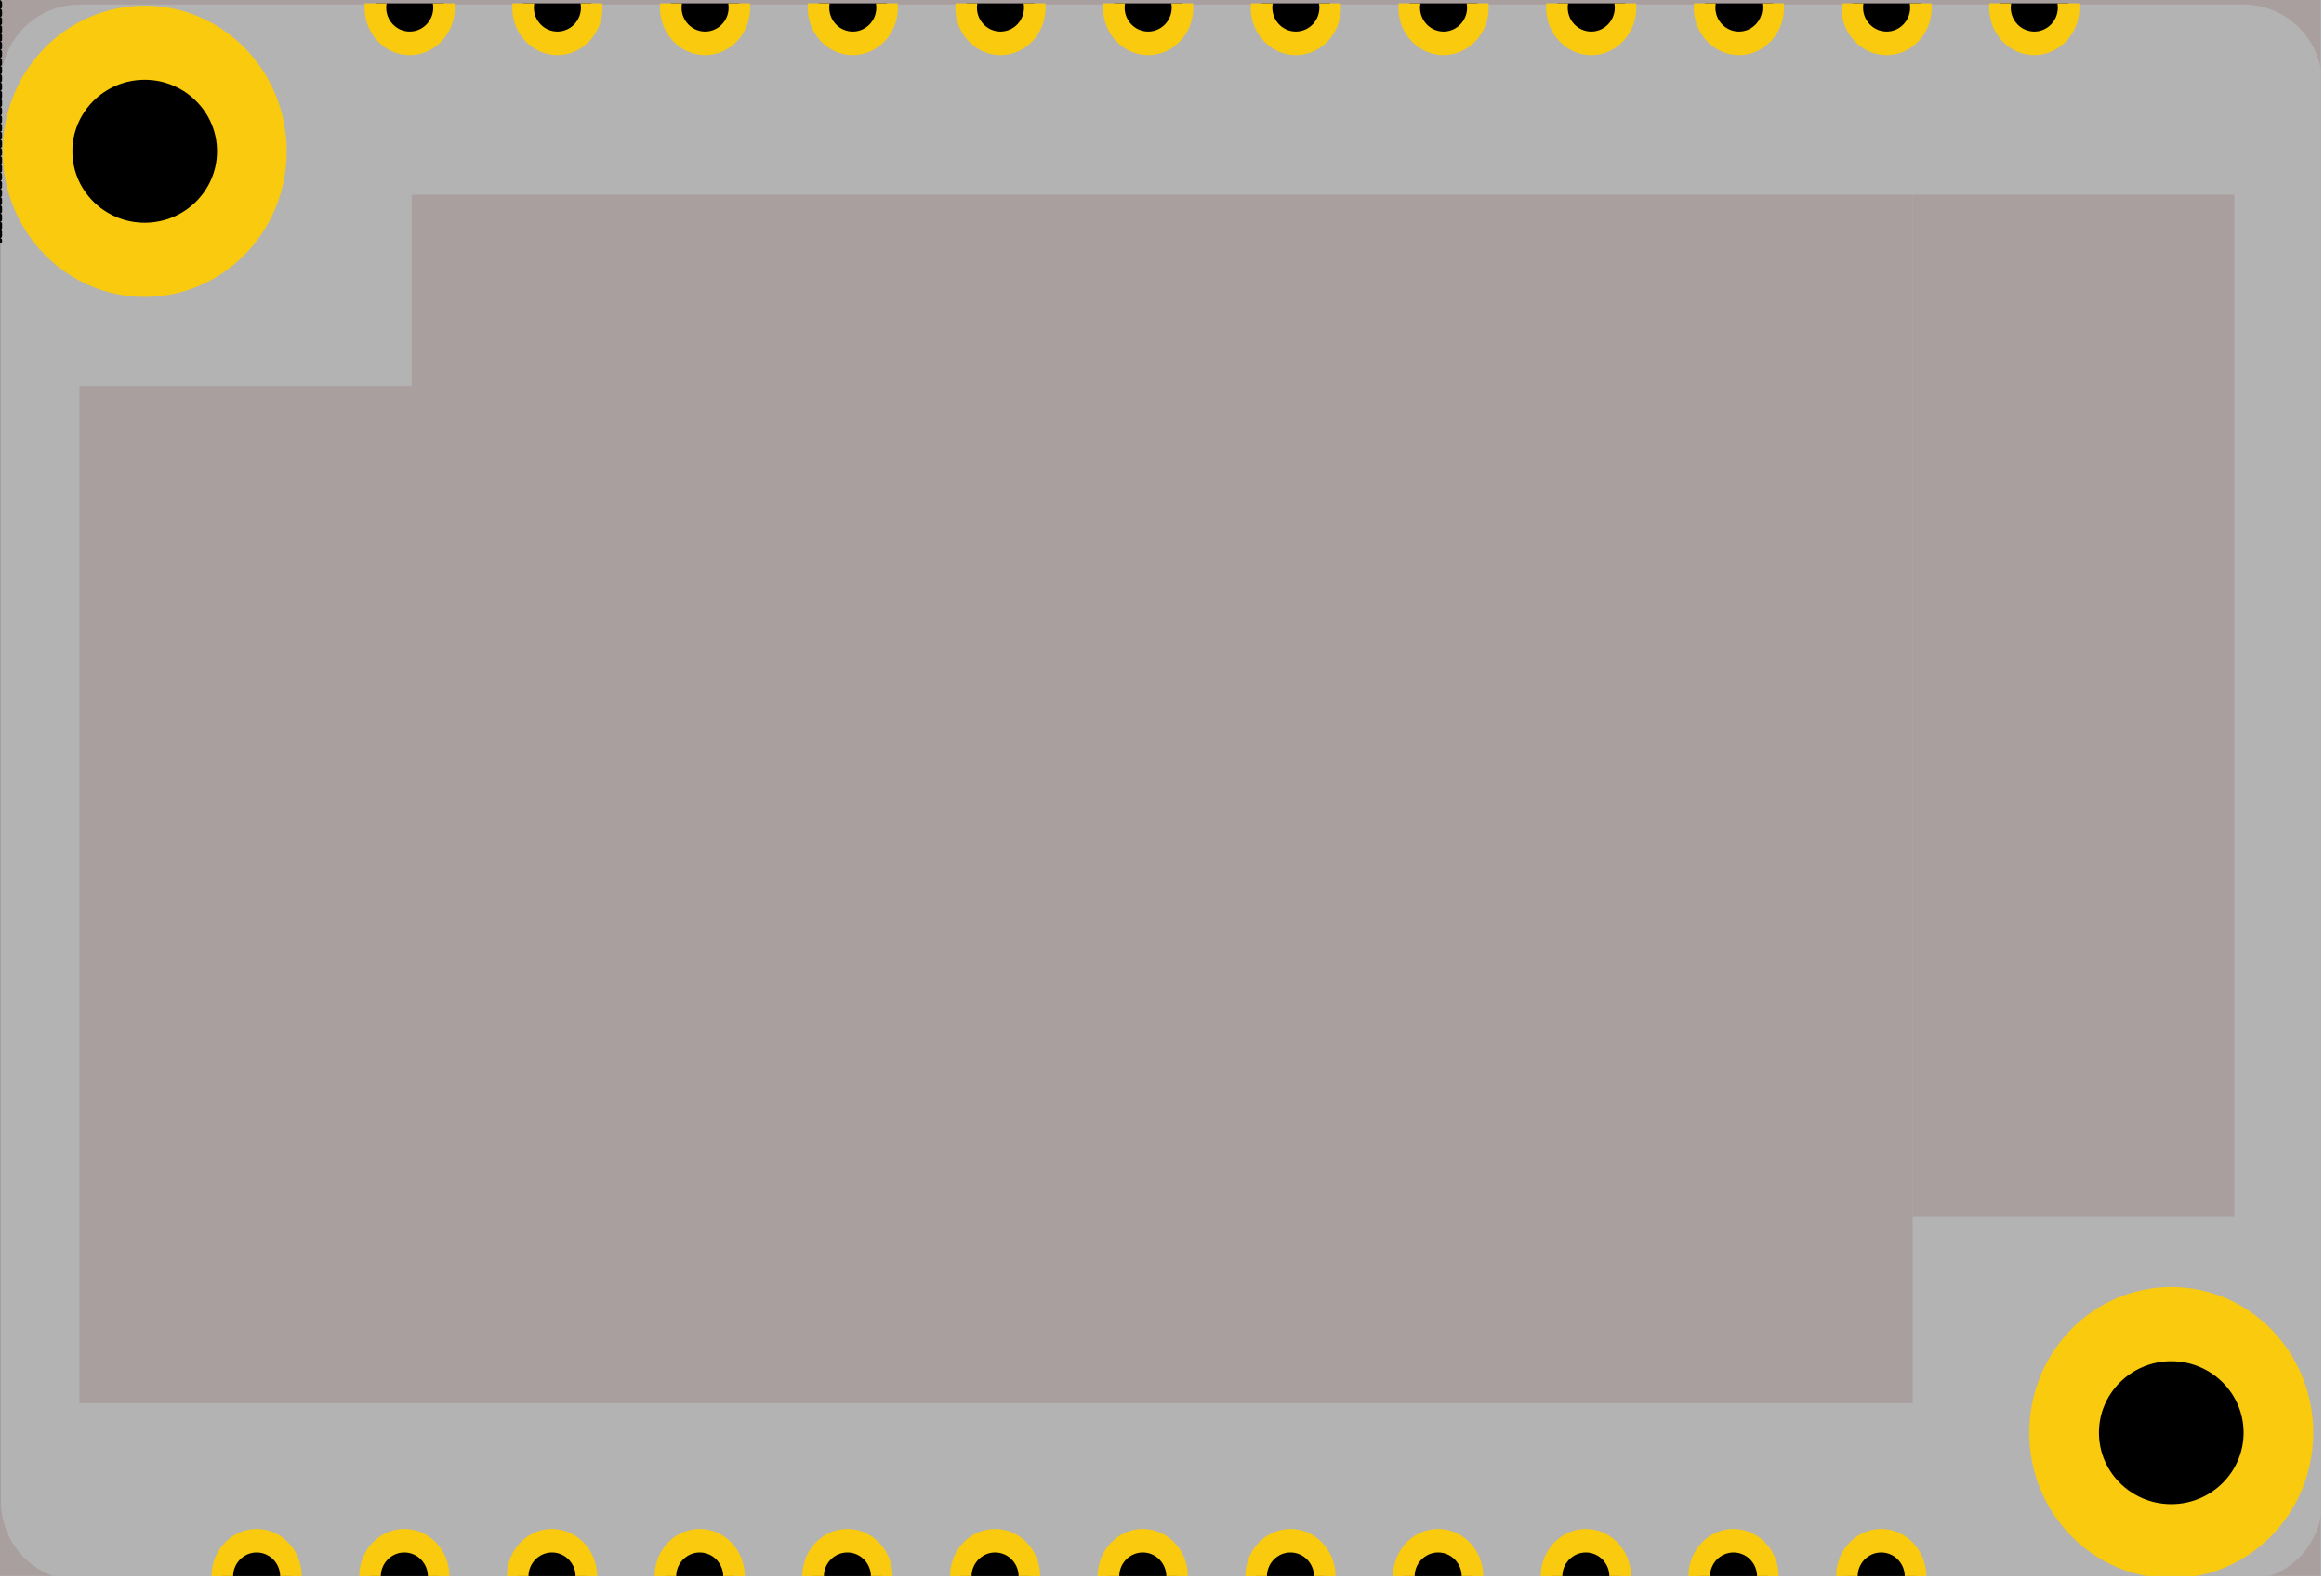
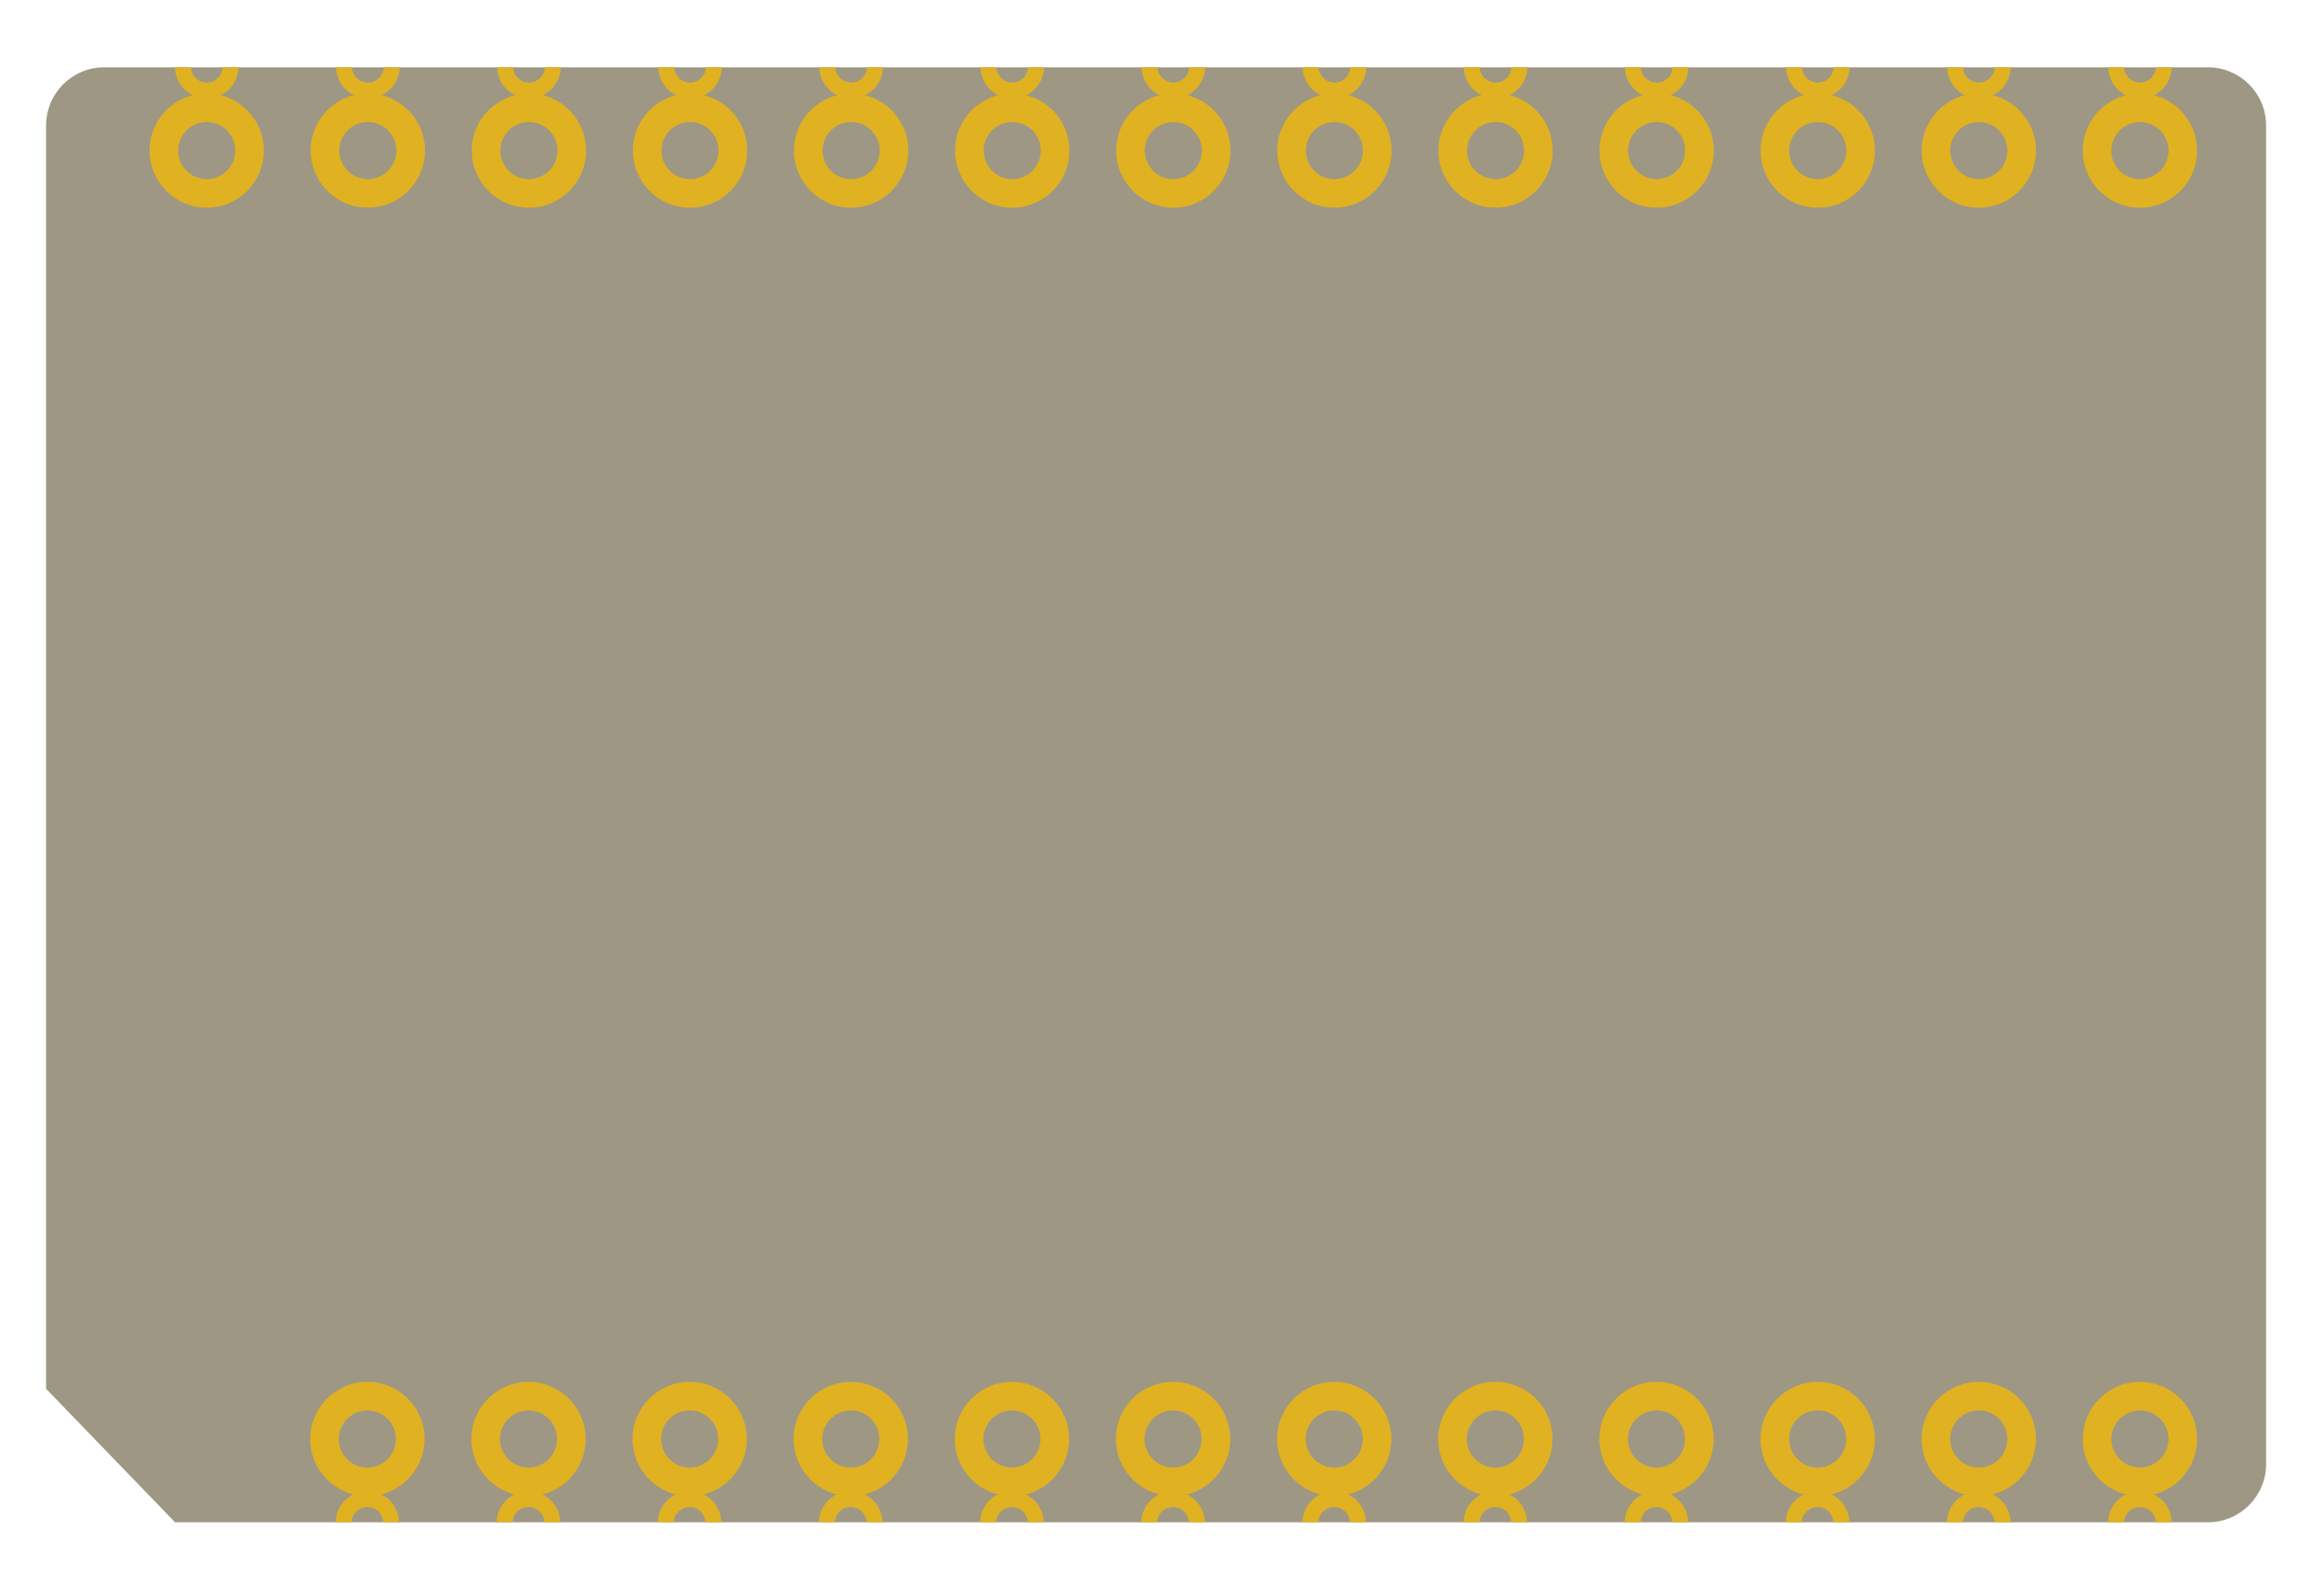
- <svg xmlns="http://www.w3.org/2000/svg" width="471" height="320" viewBox="0 0 471 320" version="1.1" xml:space="preserve" style="fill-rule:evenodd;clip-rule:evenodd;stroke-linecap:round;stroke-linejoin:round;stroke-miterlimit:1.5;">
-   <g id="Artboard1" transform="matrix(1,0,0,1,-396.207,-809.918)">
-     <rect x="396.207" y="809.918" width="470.416" height="319.513" style="fill:rgb(170,159,159);" />
-     <clipPath id="_clip1">
-       <rect x="396.207" y="809.918" width="470.416" height="319.513" />
-     </clipPath>
-     <g clip-path="url(#_clip1)">
-       <g transform="matrix(0.336374,0,0,0.469574,273.192,428.651)">
-         <path d="M1764.82,847.919L1764.82,1460.31C1764.82,1479.08 1743.54,1494.33 1717.32,1494.33L413.816,1494.33C387.604,1494.33 366.323,1479.08 366.323,1460.31L366.323,847.919C366.323,829.142 387.604,813.897 413.816,813.897L1717.32,813.897C1743.54,813.897 1764.82,829.142 1764.82,847.919Z" style="fill:rgb(179,179,179);" />
-       </g>
-       <g transform="matrix(0.791446,0,0,0.842447,168.192,238.243)">
-         <ellipse cx="325.155" cy="714.989" rx="27.44" ry="26.118" style="stroke:rgb(249,202,13);stroke-width:17.84px;" />
-       </g>
-       <g transform="matrix(1,0,0,1,0.206883,-0.0822925)">
-         <g transform="matrix(0.253509,0,0,0.276875,396.608,613.588)">
-           <clipPath id="_clip2">
-             <rect x="286.792" y="711.855" width="80.289" height="39.009" />
-           </clipPath>
-           <g clip-path="url(#_clip2)">
-             <ellipse cx="325.155" cy="714.989" rx="27.44" ry="26.118" style="stroke:rgb(249,202,13);stroke-width:17.27px;" />
-           </g>
-         </g>
-         <g transform="matrix(0.253509,0,0,0.276875,426.54,613.588)">
-           <clipPath id="_clip3">
-             <rect x="286.792" y="711.855" width="80.289" height="39.009" />
-           </clipPath>
-           <g clip-path="url(#_clip3)">
-             <ellipse cx="325.155" cy="714.989" rx="27.44" ry="26.118" style="stroke:rgb(249,202,13);stroke-width:17.27px;" />
-           </g>
-         </g>
-         <g transform="matrix(0.253509,0,0,0.276875,456.472,613.588)">
-           <clipPath id="_clip4">
-             <rect x="286.792" y="711.855" width="80.289" height="39.009" />
-           </clipPath>
-           <g clip-path="url(#_clip4)">
-             <ellipse cx="325.155" cy="714.989" rx="27.44" ry="26.118" style="stroke:rgb(249,202,13);stroke-width:17.27px;" />
-           </g>
-         </g>
-         <g transform="matrix(0.253509,0,0,0.276875,486.404,613.588)">
-           <clipPath id="_clip5">
-             <rect x="286.792" y="711.855" width="80.289" height="39.009" />
-           </clipPath>
-           <g clip-path="url(#_clip5)">
-             <ellipse cx="325.155" cy="714.989" rx="27.44" ry="26.118" style="stroke:rgb(249,202,13);stroke-width:17.27px;" />
-           </g>
-         </g>
-         <g transform="matrix(0.253509,0,0,0.276875,516.336,613.588)">
-           <clipPath id="_clip6">
-             <rect x="286.792" y="711.855" width="80.289" height="39.009" />
-           </clipPath>
-           <g clip-path="url(#_clip6)">
-             <ellipse cx="325.155" cy="714.989" rx="27.44" ry="26.118" style="stroke:rgb(249,202,13);stroke-width:17.27px;" />
-           </g>
-         </g>
-         <g transform="matrix(0.253509,0,0,0.276875,546.268,613.588)">
-           <clipPath id="_clip7">
-             <rect x="286.792" y="711.855" width="80.289" height="39.009" />
-           </clipPath>
-           <g clip-path="url(#_clip7)">
-             <ellipse cx="325.155" cy="714.989" rx="27.44" ry="26.118" style="stroke:rgb(249,202,13);stroke-width:17.27px;" />
-           </g>
-         </g>
-         <g transform="matrix(0.253509,0,0,0.276875,576.2,613.588)">
-           <clipPath id="_clip8">
-             <rect x="286.792" y="711.855" width="80.289" height="39.009" />
-           </clipPath>
-           <g clip-path="url(#_clip8)">
-             <ellipse cx="325.155" cy="714.989" rx="27.44" ry="26.118" style="stroke:rgb(249,202,13);stroke-width:17.27px;" />
-           </g>
-         </g>
-         <g transform="matrix(0.253509,0,0,0.276875,606.132,613.588)">
-           <clipPath id="_clip9">
-             <rect x="286.792" y="711.855" width="80.289" height="39.009" />
-           </clipPath>
-           <g clip-path="url(#_clip9)">
-             <ellipse cx="325.155" cy="714.989" rx="27.44" ry="26.118" style="stroke:rgb(249,202,13);stroke-width:17.27px;" />
-           </g>
-         </g>
-         <g transform="matrix(0.253509,0,0,0.276875,636.064,613.588)">
-           <clipPath id="_clip10">
-             <rect x="286.792" y="711.855" width="80.289" height="39.009" />
-           </clipPath>
-           <g clip-path="url(#_clip10)">
-             <ellipse cx="325.155" cy="714.989" rx="27.44" ry="26.118" style="stroke:rgb(249,202,13);stroke-width:17.27px;" />
-           </g>
-         </g>
-         <g transform="matrix(0.253509,0,0,0.276875,665.996,613.588)">
-           <clipPath id="_clip11">
-             <rect x="286.792" y="711.855" width="80.289" height="39.009" />
-           </clipPath>
-           <g clip-path="url(#_clip11)">
-             <ellipse cx="325.155" cy="714.989" rx="27.44" ry="26.118" style="stroke:rgb(249,202,13);stroke-width:17.27px;" />
-           </g>
-         </g>
-         <g transform="matrix(0.253509,0,0,0.276875,695.928,613.588)">
-           <clipPath id="_clip12">
-             <rect x="286.792" y="711.855" width="80.289" height="39.009" />
-           </clipPath>
-           <g clip-path="url(#_clip12)">
-             <ellipse cx="325.155" cy="714.989" rx="27.44" ry="26.118" style="stroke:rgb(249,202,13);stroke-width:17.27px;" />
-           </g>
-         </g>
-         <g transform="matrix(0.253509,0,0,0.276875,725.86,613.588)">
-           <clipPath id="_clip13">
-             <rect x="286.792" y="711.855" width="80.289" height="39.009" />
-           </clipPath>
-           <g clip-path="url(#_clip13)">
-             <ellipse cx="325.155" cy="714.989" rx="27.44" ry="26.118" style="stroke:rgb(249,202,13);stroke-width:17.27px;" />
-           </g>
-         </g>
-       </g>
-       <g transform="matrix(-1,-1.22465e-16,1.22465e-16,-1,1256.51,1941.03)">
-         <g transform="matrix(0.253509,0,0,0.276875,396.608,613.588)">
-           <clipPath id="_clip14">
-             <rect x="286.792" y="711.855" width="80.289" height="39.009" />
-           </clipPath>
-           <g clip-path="url(#_clip14)">
-             <ellipse cx="325.155" cy="714.989" rx="27.44" ry="26.118" style="stroke:rgb(249,202,13);stroke-width:17.27px;" />
-           </g>
-         </g>
-         <g transform="matrix(0.253509,0,0,0.276875,426.54,613.588)">
-           <clipPath id="_clip15">
-             <rect x="286.792" y="711.855" width="80.289" height="39.009" />
-           </clipPath>
-           <g clip-path="url(#_clip15)">
-             <ellipse cx="325.155" cy="714.989" rx="27.44" ry="26.118" style="stroke:rgb(249,202,13);stroke-width:17.27px;" />
-           </g>
-         </g>
-         <g transform="matrix(0.253509,0,0,0.276875,456.472,613.588)">
-           <clipPath id="_clip16">
-             <rect x="286.792" y="711.855" width="80.289" height="39.009" />
-           </clipPath>
-           <g clip-path="url(#_clip16)">
-             <ellipse cx="325.155" cy="714.989" rx="27.44" ry="26.118" style="stroke:rgb(249,202,13);stroke-width:17.27px;" />
-           </g>
-         </g>
-         <g transform="matrix(0.253509,0,0,0.276875,486.404,613.588)">
-           <clipPath id="_clip17">
-             <rect x="286.792" y="711.855" width="80.289" height="39.009" />
-           </clipPath>
-           <g clip-path="url(#_clip17)">
-             <ellipse cx="325.155" cy="714.989" rx="27.44" ry="26.118" style="stroke:rgb(249,202,13);stroke-width:17.27px;" />
-           </g>
-         </g>
-         <g transform="matrix(0.253509,0,0,0.276875,516.336,613.588)">
-           <clipPath id="_clip18">
-             <rect x="286.792" y="711.855" width="80.289" height="39.009" />
-           </clipPath>
-           <g clip-path="url(#_clip18)">
-             <ellipse cx="325.155" cy="714.989" rx="27.44" ry="26.118" style="stroke:rgb(249,202,13);stroke-width:17.27px;" />
-           </g>
-         </g>
-         <g transform="matrix(0.253509,0,0,0.276875,546.268,613.588)">
-           <clipPath id="_clip19">
-             <rect x="286.792" y="711.855" width="80.289" height="39.009" />
-           </clipPath>
-           <g clip-path="url(#_clip19)">
-             <ellipse cx="325.155" cy="714.989" rx="27.44" ry="26.118" style="stroke:rgb(249,202,13);stroke-width:17.27px;" />
-           </g>
-         </g>
-         <g transform="matrix(0.253509,0,0,0.276875,576.2,613.588)">
-           <clipPath id="_clip20">
-             <rect x="286.792" y="711.855" width="80.289" height="39.009" />
-           </clipPath>
-           <g clip-path="url(#_clip20)">
-             <ellipse cx="325.155" cy="714.989" rx="27.44" ry="26.118" style="stroke:rgb(249,202,13);stroke-width:17.27px;" />
-           </g>
-         </g>
-         <g transform="matrix(0.253509,0,0,0.276875,606.132,613.588)">
-           <clipPath id="_clip21">
-             <rect x="286.792" y="711.855" width="80.289" height="39.009" />
-           </clipPath>
-           <g clip-path="url(#_clip21)">
-             <ellipse cx="325.155" cy="714.989" rx="27.44" ry="26.118" style="stroke:rgb(249,202,13);stroke-width:17.27px;" />
-           </g>
-         </g>
-         <g transform="matrix(0.253509,0,0,0.276875,636.064,613.588)">
-           <clipPath id="_clip22">
-             <rect x="286.792" y="711.855" width="80.289" height="39.009" />
-           </clipPath>
-           <g clip-path="url(#_clip22)">
-             <ellipse cx="325.155" cy="714.989" rx="27.44" ry="26.118" style="stroke:rgb(249,202,13);stroke-width:17.27px;" />
-           </g>
-         </g>
-         <g transform="matrix(0.253509,0,0,0.276875,665.996,613.588)">
-           <clipPath id="_clip23">
-             <rect x="286.792" y="711.855" width="80.289" height="39.009" />
-           </clipPath>
-           <g clip-path="url(#_clip23)">
-             <ellipse cx="325.155" cy="714.989" rx="27.44" ry="26.118" style="stroke:rgb(249,202,13);stroke-width:17.27px;" />
-           </g>
-         </g>
-         <g transform="matrix(0.253509,0,0,0.276875,695.928,613.588)">
-           <clipPath id="_clip24">
-             <rect x="286.792" y="711.855" width="80.289" height="39.009" />
-           </clipPath>
-           <g clip-path="url(#_clip24)">
-             <ellipse cx="325.155" cy="714.989" rx="27.44" ry="26.118" style="stroke:rgb(249,202,13);stroke-width:17.27px;" />
-           </g>
-         </g>
-         <g transform="matrix(0.253509,0,0,0.276875,725.86,613.588)">
-           <clipPath id="_clip25">
-             <rect x="286.792" y="711.855" width="80.289" height="39.009" />
-           </clipPath>
-           <g clip-path="url(#_clip25)">
-             <ellipse cx="325.155" cy="714.989" rx="27.44" ry="26.118" style="stroke:rgb(249,202,13);stroke-width:17.27px;" />
-           </g>
-         </g>
-       </g>
-       <g transform="matrix(0.791446,0,0,0.842447,578.913,498.01)">
-         <ellipse cx="325.155" cy="714.989" rx="27.44" ry="26.118" style="stroke:rgb(249,202,13);stroke-width:17.84px;" />
-       </g>
-       <g transform="matrix(1,0,0,1,396.207,809.918)">
-         <rect x="83.442" y="39.469" width="304.202" height="244.989" style="fill:rgb(170,159,159);" />
-       </g>
-       <g transform="matrix(1,0,0,1,396.207,809.918)">
-         <rect x="-50.916" y="0" width="50.916" height="48.945" style="fill:rgb(170,159,159);stroke:black;stroke-width:0.83px;stroke-dasharray:0.83,0.83;" />
-       </g>
-       <g transform="matrix(1,0,0,1,396.207,809.918)">
-         <rect x="16.095" y="78.219" width="67.347" height="206.24" style="fill:rgb(170,159,159);" />
-       </g>
-       <g transform="matrix(1,0,0,1,396.207,809.918)">
-         <rect x="387.644" y="39.469" width="65.171" height="207.08" style="fill:rgb(170,159,159);" />
+ <svg xmlns="http://www.w3.org/2000/svg" width="100%" height="100%" viewBox="0 0 1826 1233" version="1.1" xml:space="preserve" style="fill-rule:evenodd;clip-rule:evenodd;stroke-linejoin:round;stroke-miterlimit:2;">
+   <g transform="matrix(1,0,0,1.39895,0,-21.09)">
+     <path d="M36.219,795.283L36.219,85.554C36.219,67.512 56.71,52.864 81.95,52.864L1734.77,52.864C1760.01,52.864 1780.51,67.512 1780.51,85.554L1780.51,837.423C1780.51,855.466 1760.01,870.113 1734.77,870.113L137.351,870.113C137.351,870.024 137.305,869.934 137.211,869.865L36.578,795.392C36.48,795.32 36.35,795.283 36.219,795.283Z" style="fill:rgb(158,151,132);" />
+   </g>
+   <g>
+     <g>
+       <g transform="matrix(1,0,0,1,0.299801,-2.61816)">
+         <path d="M187.132,55.482C186.865,69.038 175.777,79.962 162.157,79.962C148.538,79.962 137.449,69.038 137.183,55.482L149.677,55.482C149.94,62.144 155.431,67.472 162.157,67.472C168.883,67.472 174.374,62.144 174.637,55.482L187.132,55.482Z" style="fill:rgb(224,178,33);" />
+       </g>
+       <g transform="matrix(1,0,0,1,-1.00391,-9.29688)">
+         <path d="M163.431,82.712C188.212,82.712 208.332,102.832 208.332,127.614C208.332,152.395 188.212,172.515 163.431,172.515C138.649,172.515 118.529,152.395 118.529,127.614C118.529,102.832 138.649,82.712 163.431,82.712ZM163.431,105.163C175.822,105.163 185.881,115.223 185.881,127.614C185.881,140.005 175.822,150.064 163.431,150.064C151.04,150.064 140.98,140.005 140.98,127.614C140.98,115.223 151.04,105.163 163.431,105.163Z" style="fill:rgb(224,178,33);" />
+       </g>
+     </g>
+     <g transform="matrix(1,0,0,1,126.58,0)">
+       <g transform="matrix(1,0,0,1,0.299801,-2.61816)">
+         <path d="M187.132,55.482C186.865,69.038 175.777,79.962 162.157,79.962C148.538,79.962 137.449,69.038 137.183,55.482L149.677,55.482C149.94,62.144 155.431,67.472 162.157,67.472C168.883,67.472 174.374,62.144 174.637,55.482L187.132,55.482Z" style="fill:rgb(224,178,33);" />
+       </g>
+       <g transform="matrix(1,0,0,1,-1.00391,-9.29688)">
+         <path d="M163.431,82.712C188.212,82.712 208.332,102.832 208.332,127.614C208.332,152.395 188.212,172.515 163.431,172.515C138.649,172.515 118.529,152.395 118.529,127.614C118.529,102.832 138.649,82.712 163.431,82.712ZM163.431,105.163C175.822,105.163 185.881,115.223 185.881,127.614C185.881,140.005 175.822,150.064 163.431,150.064C151.04,150.064 140.98,140.005 140.98,127.614C140.98,115.223 151.04,105.163 163.431,105.163Z" style="fill:rgb(224,178,33);" />
+       </g>
+     </g>
+     <g transform="matrix(1,0,0,1,253.159,0)">
+       <g transform="matrix(1,0,0,1,0.299801,-2.61816)">
+         <path d="M187.132,55.482C186.865,69.038 175.777,79.962 162.157,79.962C148.538,79.962 137.449,69.038 137.183,55.482L149.677,55.482C149.94,62.144 155.431,67.472 162.157,67.472C168.883,67.472 174.374,62.144 174.637,55.482L187.132,55.482Z" style="fill:rgb(224,178,33);" />
+       </g>
+       <g transform="matrix(1,0,0,1,-1.00391,-9.29688)">
+         <path d="M163.431,82.712C188.212,82.712 208.332,102.832 208.332,127.614C208.332,152.395 188.212,172.515 163.431,172.515C138.649,172.515 118.529,152.395 118.529,127.614C118.529,102.832 138.649,82.712 163.431,82.712ZM163.431,105.163C175.822,105.163 185.881,115.223 185.881,127.614C185.881,140.005 175.822,150.064 163.431,150.064C151.04,150.064 140.98,140.005 140.98,127.614C140.98,115.223 151.04,105.163 163.431,105.163Z" style="fill:rgb(224,178,33);" />
+       </g>
+     </g>
+     <g transform="matrix(1,0,0,1,379.739,0)">
+       <g transform="matrix(1,0,0,1,0.299801,-2.61816)">
+         <path d="M187.132,55.482C186.865,69.038 175.777,79.962 162.157,79.962C148.538,79.962 137.449,69.038 137.183,55.482L149.677,55.482C149.94,62.144 155.431,67.472 162.157,67.472C168.883,67.472 174.374,62.144 174.637,55.482L187.132,55.482Z" style="fill:rgb(224,178,33);" />
+       </g>
+       <g transform="matrix(1,0,0,1,-1.00391,-9.29688)">
+         <path d="M163.431,82.712C188.212,82.712 208.332,102.832 208.332,127.614C208.332,152.395 188.212,172.515 163.431,172.515C138.649,172.515 118.529,152.395 118.529,127.614C118.529,102.832 138.649,82.712 163.431,82.712ZM163.431,105.163C175.822,105.163 185.881,115.223 185.881,127.614C185.881,140.005 175.822,150.064 163.431,150.064C151.04,150.064 140.98,140.005 140.98,127.614C140.98,115.223 151.04,105.163 163.431,105.163Z" style="fill:rgb(224,178,33);" />
+       </g>
+     </g>
+     <g transform="matrix(1,0,0,1,506.318,0)">
+       <g transform="matrix(1,0,0,1,0.299801,-2.61816)">
+         <path d="M187.132,55.482C186.865,69.038 175.777,79.962 162.157,79.962C148.538,79.962 137.449,69.038 137.183,55.482L149.677,55.482C149.94,62.144 155.431,67.472 162.157,67.472C168.883,67.472 174.374,62.144 174.637,55.482L187.132,55.482Z" style="fill:rgb(224,178,33);" />
+       </g>
+       <g transform="matrix(1,0,0,1,-1.00391,-9.29688)">
+         <path d="M163.431,82.712C188.212,82.712 208.332,102.832 208.332,127.614C208.332,152.395 188.212,172.515 163.431,172.515C138.649,172.515 118.529,152.395 118.529,127.614C118.529,102.832 138.649,82.712 163.431,82.712ZM163.431,105.163C175.822,105.163 185.881,115.223 185.881,127.614C185.881,140.005 175.822,150.064 163.431,150.064C151.04,150.064 140.98,140.005 140.98,127.614C140.98,115.223 151.04,105.163 163.431,105.163Z" style="fill:rgb(224,178,33);" />
+       </g>
+     </g>
+     <g transform="matrix(1,0,0,1,632.898,0)">
+       <g transform="matrix(1,0,0,1,0.299801,-2.61816)">
+         <path d="M187.132,55.482C186.865,69.038 175.777,79.962 162.157,79.962C148.538,79.962 137.449,69.038 137.183,55.482L149.677,55.482C149.94,62.144 155.431,67.472 162.157,67.472C168.883,67.472 174.374,62.144 174.637,55.482L187.132,55.482Z" style="fill:rgb(224,178,33);" />
+       </g>
+       <g transform="matrix(1,0,0,1,-1.00391,-9.29688)">
+         <path d="M163.431,82.712C188.212,82.712 208.332,102.832 208.332,127.614C208.332,152.395 188.212,172.515 163.431,172.515C138.649,172.515 118.529,152.395 118.529,127.614C118.529,102.832 138.649,82.712 163.431,82.712ZM163.431,105.163C175.822,105.163 185.881,115.223 185.881,127.614C185.881,140.005 175.822,150.064 163.431,150.064C151.04,150.064 140.98,140.005 140.98,127.614C140.98,115.223 151.04,105.163 163.431,105.163Z" style="fill:rgb(224,178,33);" />
+       </g>
+     </g>
+     <g transform="matrix(1,0,0,1,759.478,0)">
+       <g transform="matrix(1,0,0,1,0.299801,-2.61816)">
+         <path d="M187.132,55.482C186.865,69.038 175.777,79.962 162.157,79.962C148.538,79.962 137.449,69.038 137.183,55.482L149.677,55.482C149.94,62.144 155.431,67.472 162.157,67.472C168.883,67.472 174.374,62.144 174.637,55.482L187.132,55.482Z" style="fill:rgb(224,178,33);" />
+       </g>
+       <g transform="matrix(1,0,0,1,-1.00391,-9.29688)">
+         <path d="M163.431,82.712C188.212,82.712 208.332,102.832 208.332,127.614C208.332,152.395 188.212,172.515 163.431,172.515C138.649,172.515 118.529,152.395 118.529,127.614C118.529,102.832 138.649,82.712 163.431,82.712ZM163.431,105.163C175.822,105.163 185.881,115.223 185.881,127.614C185.881,140.005 175.822,150.064 163.431,150.064C151.04,150.064 140.98,140.005 140.98,127.614C140.98,115.223 151.04,105.163 163.431,105.163Z" style="fill:rgb(224,178,33);" />
+       </g>
+     </g>
+     <g transform="matrix(1,0,0,1,886.057,0)">
+       <g transform="matrix(1,0,0,1,0.299801,-2.61816)">
+         <path d="M187.132,55.482C186.865,69.038 175.777,79.962 162.157,79.962C148.538,79.962 137.449,69.038 137.183,55.482L149.677,55.482C149.94,62.144 155.431,67.472 162.157,67.472C168.883,67.472 174.374,62.144 174.637,55.482L187.132,55.482Z" style="fill:rgb(224,178,33);" />
+       </g>
+       <g transform="matrix(1,0,0,1,-1.00391,-9.29688)">
+         <path d="M163.431,82.712C188.212,82.712 208.332,102.832 208.332,127.614C208.332,152.395 188.212,172.515 163.431,172.515C138.649,172.515 118.529,152.395 118.529,127.614C118.529,102.832 138.649,82.712 163.431,82.712ZM163.431,105.163C175.822,105.163 185.881,115.223 185.881,127.614C185.881,140.005 175.822,150.064 163.431,150.064C151.04,150.064 140.98,140.005 140.98,127.614C140.98,115.223 151.04,105.163 163.431,105.163Z" style="fill:rgb(224,178,33);" />
+       </g>
+     </g>
+     <g transform="matrix(1,0,0,1,1012.64,0)">
+       <g transform="matrix(1,0,0,1,0.299801,-2.61816)">
+         <path d="M187.132,55.482C186.865,69.038 175.777,79.962 162.157,79.962C148.538,79.962 137.449,69.038 137.183,55.482L149.677,55.482C149.94,62.144 155.431,67.472 162.157,67.472C168.883,67.472 174.374,62.144 174.637,55.482L187.132,55.482Z" style="fill:rgb(224,178,33);" />
+       </g>
+       <g transform="matrix(1,0,0,1,-1.00391,-9.29688)">
+         <path d="M163.431,82.712C188.212,82.712 208.332,102.832 208.332,127.614C208.332,152.395 188.212,172.515 163.431,172.515C138.649,172.515 118.529,152.395 118.529,127.614C118.529,102.832 138.649,82.712 163.431,82.712ZM163.431,105.163C175.822,105.163 185.881,115.223 185.881,127.614C185.881,140.005 175.822,150.064 163.431,150.064C151.04,150.064 140.98,140.005 140.98,127.614C140.98,115.223 151.04,105.163 163.431,105.163Z" style="fill:rgb(224,178,33);" />
+       </g>
+     </g>
+     <g transform="matrix(1,0,0,1,1139.22,0)">
+       <g transform="matrix(1,0,0,1,0.299801,-2.61816)">
+         <path d="M187.132,55.482C186.865,69.038 175.777,79.962 162.157,79.962C148.538,79.962 137.449,69.038 137.183,55.482L149.677,55.482C149.94,62.144 155.431,67.472 162.157,67.472C168.883,67.472 174.374,62.144 174.637,55.482L187.132,55.482Z" style="fill:rgb(224,178,33);" />
+       </g>
+       <g transform="matrix(1,0,0,1,-1.00391,-9.29688)">
+         <path d="M163.431,82.712C188.212,82.712 208.332,102.832 208.332,127.614C208.332,152.395 188.212,172.515 163.431,172.515C138.649,172.515 118.529,152.395 118.529,127.614C118.529,102.832 138.649,82.712 163.431,82.712ZM163.431,105.163C175.822,105.163 185.881,115.223 185.881,127.614C185.881,140.005 175.822,150.064 163.431,150.064C151.04,150.064 140.98,140.005 140.98,127.614C140.98,115.223 151.04,105.163 163.431,105.163Z" style="fill:rgb(224,178,33);" />
+       </g>
+     </g>
+     <g transform="matrix(1,0,0,1,1265.8,0)">
+       <g transform="matrix(1,0,0,1,0.299801,-2.61816)">
+         <path d="M187.132,55.482C186.865,69.038 175.777,79.962 162.157,79.962C148.538,79.962 137.449,69.038 137.183,55.482L149.677,55.482C149.94,62.144 155.431,67.472 162.157,67.472C168.883,67.472 174.374,62.144 174.637,55.482L187.132,55.482Z" style="fill:rgb(224,178,33);" />
+       </g>
+       <g transform="matrix(1,0,0,1,-1.00391,-9.29688)">
+         <path d="M163.431,82.712C188.212,82.712 208.332,102.832 208.332,127.614C208.332,152.395 188.212,172.515 163.431,172.515C138.649,172.515 118.529,152.395 118.529,127.614C118.529,102.832 138.649,82.712 163.431,82.712ZM163.431,105.163C175.822,105.163 185.881,115.223 185.881,127.614C185.881,140.005 175.822,150.064 163.431,150.064C151.04,150.064 140.98,140.005 140.98,127.614C140.98,115.223 151.04,105.163 163.431,105.163Z" style="fill:rgb(224,178,33);" />
+       </g>
+     </g>
+     <g transform="matrix(1,0,0,1,1392.38,0)">
+       <g transform="matrix(1,0,0,1,0.299801,-2.61816)">
+         <path d="M187.132,55.482C186.865,69.038 175.777,79.962 162.157,79.962C148.538,79.962 137.449,69.038 137.183,55.482L149.677,55.482C149.94,62.144 155.431,67.472 162.157,67.472C168.883,67.472 174.374,62.144 174.637,55.482L187.132,55.482Z" style="fill:rgb(224,178,33);" />
+       </g>
+       <g transform="matrix(1,0,0,1,-1.00391,-9.29688)">
+         <path d="M163.431,82.712C188.212,82.712 208.332,102.832 208.332,127.614C208.332,152.395 188.212,172.515 163.431,172.515C138.649,172.515 118.529,152.395 118.529,127.614C118.529,102.832 138.649,82.712 163.431,82.712ZM163.431,105.163C175.822,105.163 185.881,115.223 185.881,127.614C185.881,140.005 175.822,150.064 163.431,150.064C151.04,150.064 140.98,140.005 140.98,127.614C140.98,115.223 151.04,105.163 163.431,105.163Z" style="fill:rgb(224,178,33);" />
+       </g>
+     </g>
+     <g transform="matrix(1,0,0,1,1518.96,0)">
+       <g transform="matrix(1,0,0,1,0.299801,-2.61816)">
+         <path d="M187.132,55.482C186.865,69.038 175.777,79.962 162.157,79.962C148.538,79.962 137.449,69.038 137.183,55.482L149.677,55.482C149.94,62.144 155.431,67.472 162.157,67.472C168.883,67.472 174.374,62.144 174.637,55.482L187.132,55.482Z" style="fill:rgb(224,178,33);" />
+       </g>
+       <g transform="matrix(1,0,0,1,-1.00391,-9.29688)">
+         <path d="M163.431,82.712C188.212,82.712 208.332,102.832 208.332,127.614C208.332,152.395 188.212,172.515 163.431,172.515C138.649,172.515 118.529,152.395 118.529,127.614C118.529,102.832 138.649,82.712 163.431,82.712ZM163.431,105.163C175.822,105.163 185.881,115.223 185.881,127.614C185.881,140.005 175.822,150.064 163.431,150.064C151.04,150.064 140.98,140.005 140.98,127.614C140.98,115.223 151.04,105.163 163.431,105.163Z" style="fill:rgb(224,178,33);" />
+       </g>
+     </g>
+   </g>
+   <g>
+     <g transform="matrix(-1,-1.22465e-16,1.22465e-16,-1,1843.81,1249.02)">
+       <g transform="matrix(1,0,0,1,0.299801,-2.61816)">
+         <path d="M187.132,55.482C186.865,69.038 175.777,79.962 162.157,79.962C148.538,79.962 137.449,69.038 137.183,55.482L149.677,55.482C149.94,62.144 155.431,67.472 162.157,67.472C168.883,67.472 174.374,62.144 174.637,55.482L187.132,55.482Z" style="fill:rgb(224,178,33);" />
+       </g>
+       <g transform="matrix(1,0,0,1,-1.00391,-9.29688)">
+         <path d="M163.431,82.712C188.212,82.712 208.332,102.832 208.332,127.614C208.332,152.395 188.212,172.515 163.431,172.515C138.649,172.515 118.529,152.395 118.529,127.614C118.529,102.832 138.649,82.712 163.431,82.712ZM163.431,105.163C175.822,105.163 185.881,115.223 185.881,127.614C185.881,140.005 175.822,150.064 163.431,150.064C151.04,150.064 140.98,140.005 140.98,127.614C140.98,115.223 151.04,105.163 163.431,105.163Z" style="fill:rgb(224,178,33);" />
+       </g>
+     </g>
+     <g transform="matrix(-1,-1.22465e-16,1.22465e-16,-1,1717.2,1249.02)">
+       <g transform="matrix(1,0,0,1,0.299801,-2.61816)">
+         <path d="M187.132,55.482C186.865,69.038 175.777,79.962 162.157,79.962C148.538,79.962 137.449,69.038 137.183,55.482L149.677,55.482C149.94,62.144 155.431,67.472 162.157,67.472C168.883,67.472 174.374,62.144 174.637,55.482L187.132,55.482Z" style="fill:rgb(224,178,33);" />
+       </g>
+       <g transform="matrix(1,0,0,1,-1.00391,-9.29688)">
+         <path d="M163.431,82.712C188.212,82.712 208.332,102.832 208.332,127.614C208.332,152.395 188.212,172.515 163.431,172.515C138.649,172.515 118.529,152.395 118.529,127.614C118.529,102.832 138.649,82.712 163.431,82.712ZM163.431,105.163C175.822,105.163 185.881,115.223 185.881,127.614C185.881,140.005 175.822,150.064 163.431,150.064C151.04,150.064 140.98,140.005 140.98,127.614C140.98,115.223 151.04,105.163 163.431,105.163Z" style="fill:rgb(224,178,33);" />
+       </g>
+     </g>
+     <g transform="matrix(-1,-1.22465e-16,1.22465e-16,-1,1590.59,1249.02)">
+       <g transform="matrix(1,0,0,1,0.299801,-2.61816)">
+         <path d="M187.132,55.482C186.865,69.038 175.777,79.962 162.157,79.962C148.538,79.962 137.449,69.038 137.183,55.482L149.677,55.482C149.94,62.144 155.431,67.472 162.157,67.472C168.883,67.472 174.374,62.144 174.637,55.482L187.132,55.482Z" style="fill:rgb(224,178,33);" />
+       </g>
+       <g transform="matrix(1,0,0,1,-1.00391,-9.29688)">
+         <path d="M163.431,82.712C188.212,82.712 208.332,102.832 208.332,127.614C208.332,152.395 188.212,172.515 163.431,172.515C138.649,172.515 118.529,152.395 118.529,127.614C118.529,102.832 138.649,82.712 163.431,82.712ZM163.431,105.163C175.822,105.163 185.881,115.223 185.881,127.614C185.881,140.005 175.822,150.064 163.431,150.064C151.04,150.064 140.98,140.005 140.98,127.614C140.98,115.223 151.04,105.163 163.431,105.163Z" style="fill:rgb(224,178,33);" />
+       </g>
+     </g>
+     <g transform="matrix(-1,-1.22465e-16,1.22465e-16,-1,1463.97,1249.02)">
+       <g transform="matrix(1,0,0,1,0.299801,-2.61816)">
+         <path d="M187.132,55.482C186.865,69.038 175.777,79.962 162.157,79.962C148.538,79.962 137.449,69.038 137.183,55.482L149.677,55.482C149.94,62.144 155.431,67.472 162.157,67.472C168.883,67.472 174.374,62.144 174.637,55.482L187.132,55.482Z" style="fill:rgb(224,178,33);" />
+       </g>
+       <g transform="matrix(1,0,0,1,-1.00391,-9.29688)">
+         <path d="M163.431,82.712C188.212,82.712 208.332,102.832 208.332,127.614C208.332,152.395 188.212,172.515 163.431,172.515C138.649,172.515 118.529,152.395 118.529,127.614C118.529,102.832 138.649,82.712 163.431,82.712ZM163.431,105.163C175.822,105.163 185.881,115.223 185.881,127.614C185.881,140.005 175.822,150.064 163.431,150.064C151.04,150.064 140.98,140.005 140.98,127.614C140.98,115.223 151.04,105.163 163.431,105.163Z" style="fill:rgb(224,178,33);" />
+       </g>
+     </g>
+     <g transform="matrix(-1,-1.22465e-16,1.22465e-16,-1,1337.36,1249.02)">
+       <g transform="matrix(1,0,0,1,0.299801,-2.61816)">
+         <path d="M187.132,55.482C186.865,69.038 175.777,79.962 162.157,79.962C148.538,79.962 137.449,69.038 137.183,55.482L149.677,55.482C149.94,62.144 155.431,67.472 162.157,67.472C168.883,67.472 174.374,62.144 174.637,55.482L187.132,55.482Z" style="fill:rgb(224,178,33);" />
+       </g>
+       <g transform="matrix(1,0,0,1,-1.00391,-9.29688)">
+         <path d="M163.431,82.712C188.212,82.712 208.332,102.832 208.332,127.614C208.332,152.395 188.212,172.515 163.431,172.515C138.649,172.515 118.529,152.395 118.529,127.614C118.529,102.832 138.649,82.712 163.431,82.712ZM163.431,105.163C175.822,105.163 185.881,115.223 185.881,127.614C185.881,140.005 175.822,150.064 163.431,150.064C151.04,150.064 140.98,140.005 140.98,127.614C140.98,115.223 151.04,105.163 163.431,105.163Z" style="fill:rgb(224,178,33);" />
+       </g>
+     </g>
+     <g transform="matrix(-1,-1.22465e-16,1.22465e-16,-1,1210.75,1249.02)">
+       <g transform="matrix(1,0,0,1,0.299801,-2.61816)">
+         <path d="M187.132,55.482C186.865,69.038 175.777,79.962 162.157,79.962C148.538,79.962 137.449,69.038 137.183,55.482L149.677,55.482C149.94,62.144 155.431,67.472 162.157,67.472C168.883,67.472 174.374,62.144 174.637,55.482L187.132,55.482Z" style="fill:rgb(224,178,33);" />
+       </g>
+       <g transform="matrix(1,0,0,1,-1.00391,-9.29688)">
+         <path d="M163.431,82.712C188.212,82.712 208.332,102.832 208.332,127.614C208.332,152.395 188.212,172.515 163.431,172.515C138.649,172.515 118.529,152.395 118.529,127.614C118.529,102.832 138.649,82.712 163.431,82.712ZM163.431,105.163C175.822,105.163 185.881,115.223 185.881,127.614C185.881,140.005 175.822,150.064 163.431,150.064C151.04,150.064 140.98,140.005 140.98,127.614C140.98,115.223 151.04,105.163 163.431,105.163Z" style="fill:rgb(224,178,33);" />
+       </g>
+     </g>
+     <g transform="matrix(-1,-1.22465e-16,1.22465e-16,-1,1084.14,1249.02)">
+       <g transform="matrix(1,0,0,1,0.299801,-2.61816)">
+         <path d="M187.132,55.482C186.865,69.038 175.777,79.962 162.157,79.962C148.538,79.962 137.449,69.038 137.183,55.482L149.677,55.482C149.94,62.144 155.431,67.472 162.157,67.472C168.883,67.472 174.374,62.144 174.637,55.482L187.132,55.482Z" style="fill:rgb(224,178,33);" />
+       </g>
+       <g transform="matrix(1,0,0,1,-1.00391,-9.29688)">
+         <path d="M163.431,82.712C188.212,82.712 208.332,102.832 208.332,127.614C208.332,152.395 188.212,172.515 163.431,172.515C138.649,172.515 118.529,152.395 118.529,127.614C118.529,102.832 138.649,82.712 163.431,82.712ZM163.431,105.163C175.822,105.163 185.881,115.223 185.881,127.614C185.881,140.005 175.822,150.064 163.431,150.064C151.04,150.064 140.98,140.005 140.98,127.614C140.98,115.223 151.04,105.163 163.431,105.163Z" style="fill:rgb(224,178,33);" />
+       </g>
+     </g>
+     <g transform="matrix(-1,-1.22465e-16,1.22465e-16,-1,957.527,1249.02)">
+       <g transform="matrix(1,0,0,1,0.299801,-2.61816)">
+         <path d="M187.132,55.482C186.865,69.038 175.777,79.962 162.157,79.962C148.538,79.962 137.449,69.038 137.183,55.482L149.677,55.482C149.94,62.144 155.431,67.472 162.157,67.472C168.883,67.472 174.374,62.144 174.637,55.482L187.132,55.482Z" style="fill:rgb(224,178,33);" />
+       </g>
+       <g transform="matrix(1,0,0,1,-1.00391,-9.29688)">
+         <path d="M163.431,82.712C188.212,82.712 208.332,102.832 208.332,127.614C208.332,152.395 188.212,172.515 163.431,172.515C138.649,172.515 118.529,152.395 118.529,127.614C118.529,102.832 138.649,82.712 163.431,82.712ZM163.431,105.163C175.822,105.163 185.881,115.223 185.881,127.614C185.881,140.005 175.822,150.064 163.431,150.064C151.04,150.064 140.98,140.005 140.98,127.614C140.98,115.223 151.04,105.163 163.431,105.163Z" style="fill:rgb(224,178,33);" />
+       </g>
+     </g>
+     <g transform="matrix(-1,-1.22465e-16,1.22465e-16,-1,830.915,1249.02)">
+       <g transform="matrix(1,0,0,1,0.299801,-2.61816)">
+         <path d="M187.132,55.482C186.865,69.038 175.777,79.962 162.157,79.962C148.538,79.962 137.449,69.038 137.183,55.482L149.677,55.482C149.94,62.144 155.431,67.472 162.157,67.472C168.883,67.472 174.374,62.144 174.637,55.482L187.132,55.482Z" style="fill:rgb(224,178,33);" />
+       </g>
+       <g transform="matrix(1,0,0,1,-1.00391,-9.29688)">
+         <path d="M163.431,82.712C188.212,82.712 208.332,102.832 208.332,127.614C208.332,152.395 188.212,172.515 163.431,172.515C138.649,172.515 118.529,152.395 118.529,127.614C118.529,102.832 138.649,82.712 163.431,82.712ZM163.431,105.163C175.822,105.163 185.881,115.223 185.881,127.614C185.881,140.005 175.822,150.064 163.431,150.064C151.04,150.064 140.98,140.005 140.98,127.614C140.98,115.223 151.04,105.163 163.431,105.163Z" style="fill:rgb(224,178,33);" />
+       </g>
+     </g>
+     <g transform="matrix(-1,-1.22465e-16,1.22465e-16,-1,704.303,1249.02)">
+       <g transform="matrix(1,0,0,1,0.299801,-2.61816)">
+         <path d="M187.132,55.482C186.865,69.038 175.777,79.962 162.157,79.962C148.538,79.962 137.449,69.038 137.183,55.482L149.677,55.482C149.94,62.144 155.431,67.472 162.157,67.472C168.883,67.472 174.374,62.144 174.637,55.482L187.132,55.482Z" style="fill:rgb(224,178,33);" />
+       </g>
+       <g transform="matrix(1,0,0,1,-1.00391,-9.29688)">
+         <path d="M163.431,82.712C188.212,82.712 208.332,102.832 208.332,127.614C208.332,152.395 188.212,172.515 163.431,172.515C138.649,172.515 118.529,152.395 118.529,127.614C118.529,102.832 138.649,82.712 163.431,82.712ZM163.431,105.163C175.822,105.163 185.881,115.223 185.881,127.614C185.881,140.005 175.822,150.064 163.431,150.064C151.04,150.064 140.98,140.005 140.98,127.614C140.98,115.223 151.04,105.163 163.431,105.163Z" style="fill:rgb(224,178,33);" />
+       </g>
+     </g>
+     <g transform="matrix(-1,-1.22465e-16,1.22465e-16,-1,577.692,1249.02)">
+       <g transform="matrix(1,0,0,1,0.299801,-2.61816)">
+         <path d="M187.132,55.482C186.865,69.038 175.777,79.962 162.157,79.962C148.538,79.962 137.449,69.038 137.183,55.482L149.677,55.482C149.94,62.144 155.431,67.472 162.157,67.472C168.883,67.472 174.374,62.144 174.637,55.482L187.132,55.482Z" style="fill:rgb(224,178,33);" />
+       </g>
+       <g transform="matrix(1,0,0,1,-1.00391,-9.29688)">
+         <path d="M163.431,82.712C188.212,82.712 208.332,102.832 208.332,127.614C208.332,152.395 188.212,172.515 163.431,172.515C138.649,172.515 118.529,152.395 118.529,127.614C118.529,102.832 138.649,82.712 163.431,82.712ZM163.431,105.163C175.822,105.163 185.881,115.223 185.881,127.614C185.881,140.005 175.822,150.064 163.431,150.064C151.04,150.064 140.98,140.005 140.98,127.614C140.98,115.223 151.04,105.163 163.431,105.163Z" style="fill:rgb(224,178,33);" />
+       </g>
+     </g>
+     <g transform="matrix(-1,-1.22465e-16,1.22465e-16,-1,451.08,1249.02)">
+       <g transform="matrix(1,0,0,1,0.299801,-2.61816)">
+         <path d="M187.132,55.482C186.865,69.038 175.777,79.962 162.157,79.962C148.538,79.962 137.449,69.038 137.183,55.482L149.677,55.482C149.94,62.144 155.431,67.472 162.157,67.472C168.883,67.472 174.374,62.144 174.637,55.482L187.132,55.482Z" style="fill:rgb(224,178,33);" />
+       </g>
+       <g transform="matrix(1,0,0,1,-1.00391,-9.29688)">
+         <path d="M163.431,82.712C188.212,82.712 208.332,102.832 208.332,127.614C208.332,152.395 188.212,172.515 163.431,172.515C138.649,172.515 118.529,152.395 118.529,127.614C118.529,102.832 138.649,82.712 163.431,82.712ZM163.431,105.163C175.822,105.163 185.881,115.223 185.881,127.614C185.881,140.005 175.822,150.064 163.431,150.064C151.04,150.064 140.98,140.005 140.98,127.614C140.98,115.223 151.04,105.163 163.431,105.163Z" style="fill:rgb(224,178,33);" />
      </g>
    </g>
  </g>
</svg>
